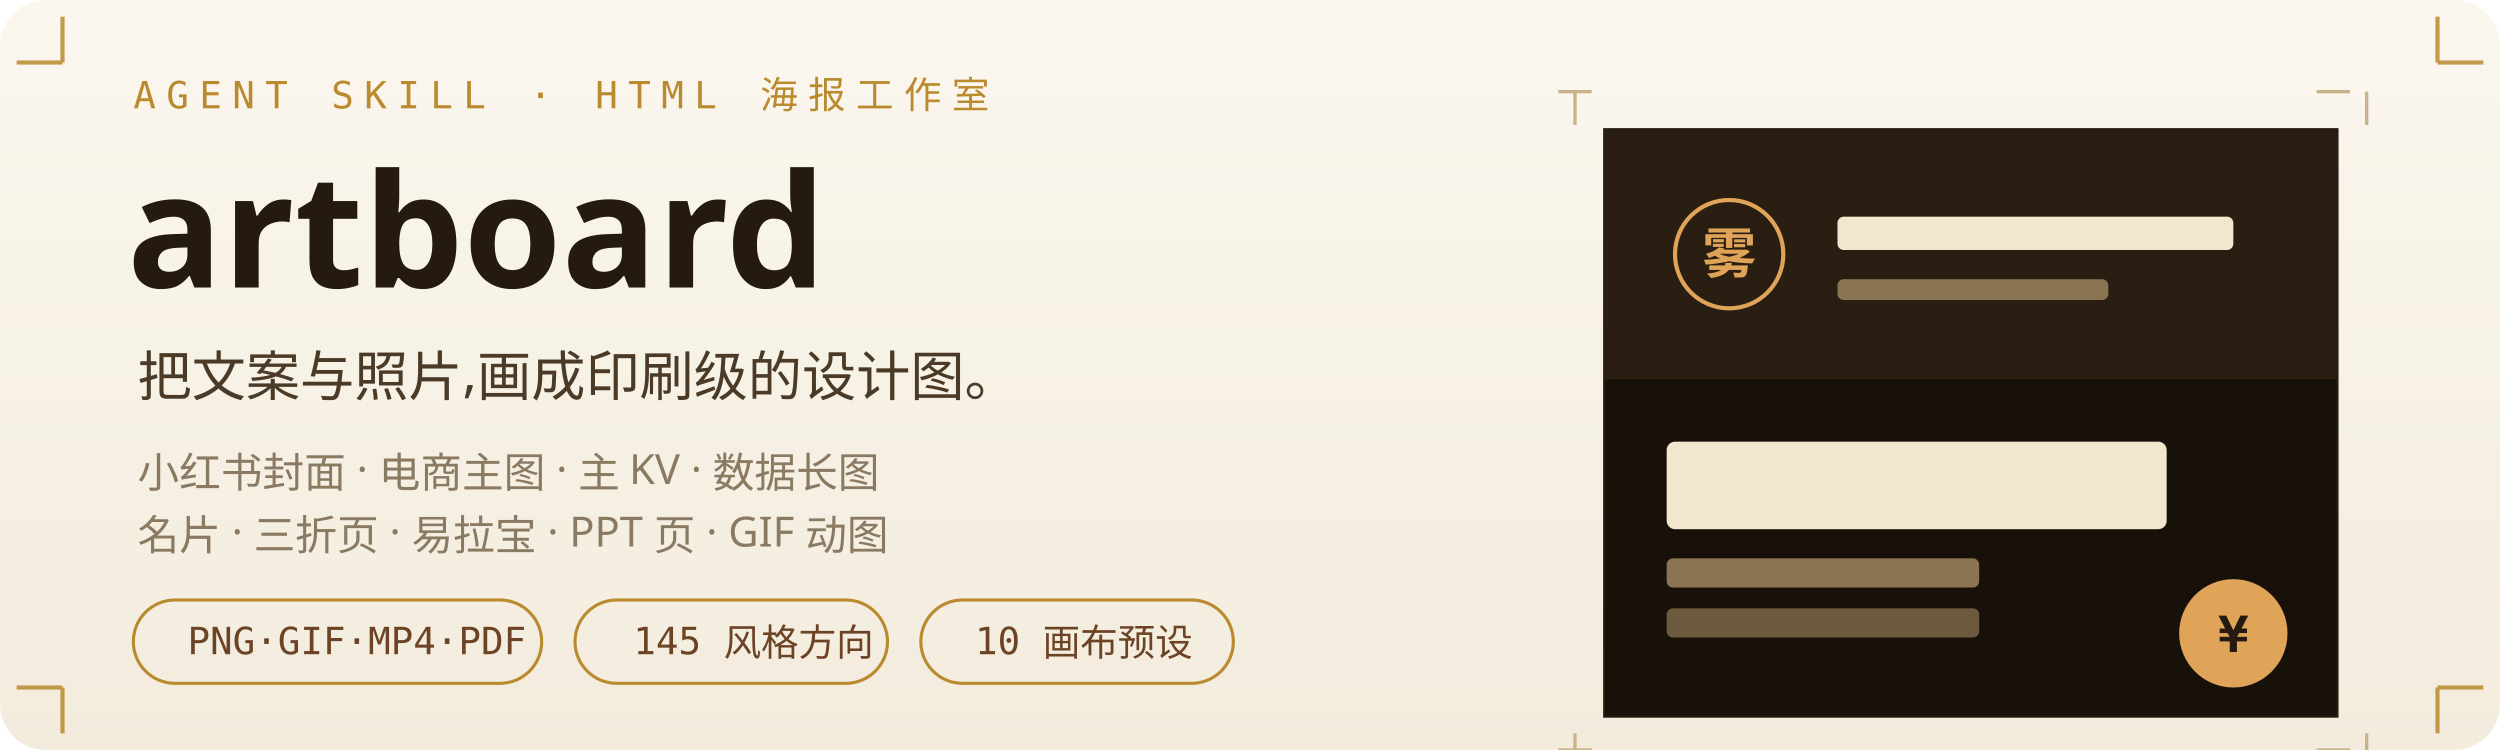
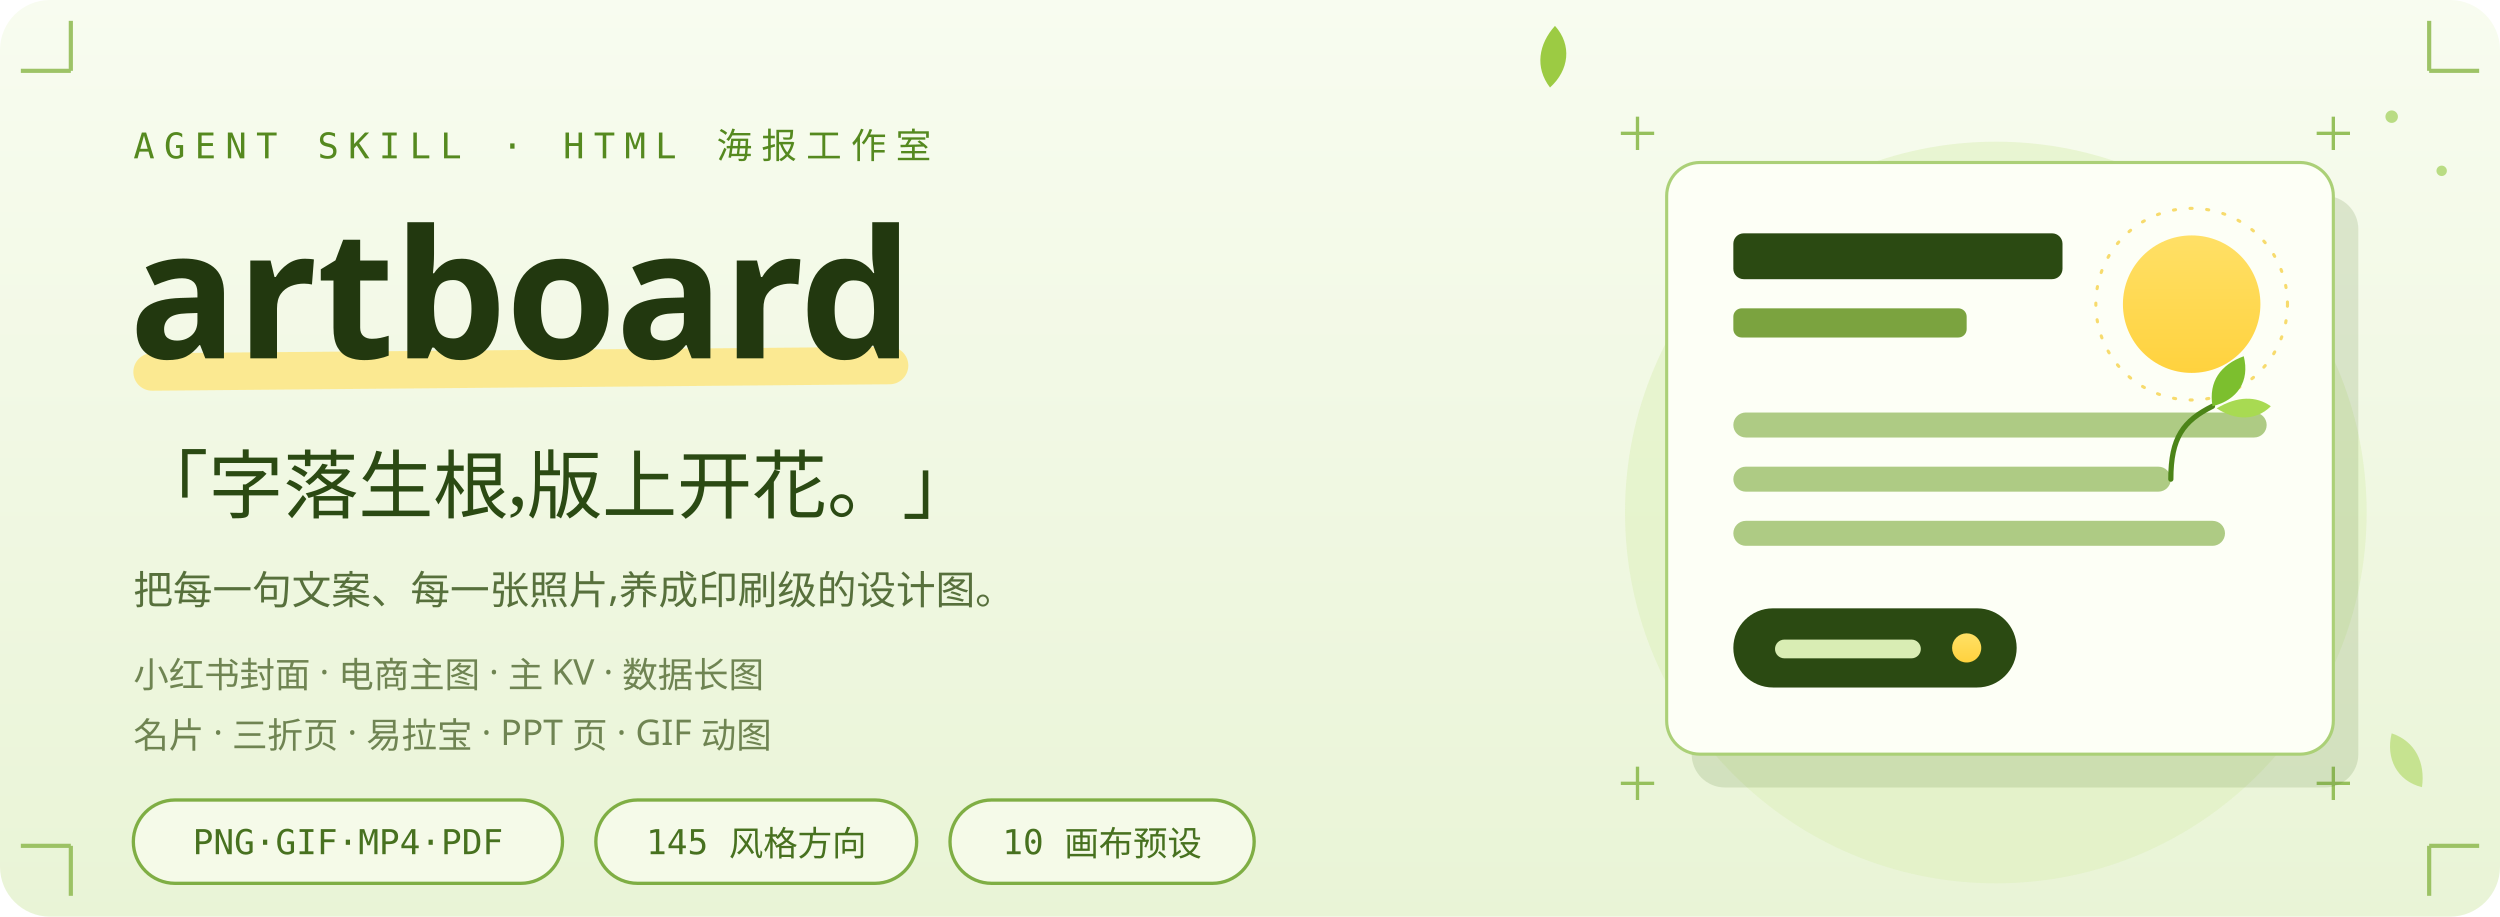
- <svg xmlns="http://www.w3.org/2000/svg" width="1200" height="360" viewBox="0 0 1200 360" role="img" aria-labelledby="t d">
+ <svg xmlns="http://www.w3.org/2000/svg" width="1200" height="440" viewBox="0 0 1200 440" role="img" aria-labelledby="t d">
  <defs>
-     <linearGradient id="paper" x1="0" y1="0" x2="0" y2="1">
-       <stop offset="0" stop-color="#fbf7ef" />
-       <stop offset="1" stop-color="#f3ecdd" />
+     <linearGradient id="bg" x1="0" y1="0" x2="0" y2="1">
+       <stop offset="0" stop-color="#f8fcf0" />
+       <stop offset="1" stop-color="#e9f4d6" />
+     </linearGradient>
+     <linearGradient id="sun" x1="0" y1="0" x2="0" y2="1">
+       <stop offset="0" stop-color="#ffe066" />
+       <stop offset="1" stop-color="#ffd23e" />
    </linearGradient>
  </defs>
-   <rect width="1200" height="360" rx="22" fill="url(#paper)" />
-   <g stroke="#b98a2e" stroke-width="2" opacity=".85">
-     <path d="M30 8v22M8 30h22" />
-     <path d="M1170 8v22M1192 30h-22" />
-     <path d="M30 352v-22M8 330h22" />
-     <path d="M1170 352v-22M1192 330h-22" />
+   <rect width="1200" height="440" rx="24" fill="url(#bg)" />
+   <circle cx="958" cy="246" r="178" fill="#def0bd" opacity=".55" />
+   <g fill="#b9dc83">
+     <circle cx="1148" cy="56" r="3" />
+     <circle cx="1172" cy="82" r="2.5" />
  </g>
-   <g transform="translate(64 52)" font-family="'Segoe UI','Microsoft YaHei','PingFang SC','Noto Sans SC',sans-serif">
-     <text x="0" y="0" font-family="ui-monospace,'Cascadia Mono',Consolas,monospace" font-size="18" letter-spacing="5" fill="#b98a2e">AGENT SKILL · HTML 海报工作室</text>
-     <text x="-3" y="86" font-size="76" font-weight="800" fill="#241a10">artboard</text>
-     <text x="2" y="138" font-size="26" fill="#4a3a26">把文案与照片,画成印刷级的设计图。</text>
-     <text x="2" y="182" font-size="20" fill="#8a7a62">小红书封面 · 电商主图 · 主 KV · 数据长图</text>
-     <text x="2" y="212" font-size="20" fill="#8a7a62">名片 · 三折页 · 易拉宝 · PPT 页 · GIF 动图</text>
-     <g font-family="ui-monospace,'Cascadia Mono',Consolas,monospace" font-size="18" fill="#6d4326">
-       <rect x="0" y="236" width="196" height="40" rx="20" fill="none" stroke="#b98a2e" stroke-width="1.5" />
-       <text x="26" y="262">PNG·GIF·MP4·PDF</text>
-       <rect x="212" y="236" width="150" height="40" rx="20" fill="none" stroke="#b98a2e" stroke-width="1.5" />
-       <text x="240" y="262">145 风格方向</text>
-       <rect x="378" y="236" width="150" height="40" rx="20" fill="none" stroke="#b98a2e" stroke-width="1.5" />
-       <text x="404" y="262">10 画布预设</text>
+   <g stroke="#93bd58" stroke-width="2" opacity=".9" fill="none">
+     <path d="M34 10v24M10 34h24" />
+     <path d="M1166 10v24M1190 34h-24" />
+     <path d="M34 430v-24M10 406h24" />
+     <path d="M1166 430v-24M1190 406h-24" />
+   </g>
+   <g font-family="'Segoe UI','Microsoft YaHei','PingFang SC','Noto Sans SC',sans-serif">
+     <text x="64" y="76" font-family="ui-monospace,'Cascadia Mono',Consolas,monospace" font-size="17" letter-spacing="4.5" fill="#55891f">AGENT SKILL · HTML 海报工作室</text>
+     <rect x="64" y="168" width="372" height="18" rx="9" fill="#ffe36e" opacity=".7" transform="rotate(-.5 250 177)" />
+     <text x="62" y="172" font-size="86" font-weight="800" letter-spacing="-.5" fill="#22380f">artboard</text>
+     <text x="64" y="246" font-family="KaiTi,'Kaiti SC','STKaiti','BiauKai',serif" font-size="36" fill="#2b4a13">「字落生根,版上开花。」</text>
+     <text x="64" y="290" font-size="19" fill="#57703c">把每一句文案、每一张照片,养成印刷级的设计图。</text>
+     <g font-size="17" fill="#6f8452">
+       <text x="64" y="330">小红书封面 · 电商主图 · 主 KV · 数据长图</text>
+       <text x="64" y="359">名片 · 三折页 · 易拉宝 · PPT 页 · GIF 动图</text>
+     </g>
+     <g font-family="ui-monospace,'Cascadia Mono',Consolas,monospace" font-size="16.5" fill="#47711f" text-anchor="middle">
+       <rect x="64" y="384" width="206" height="40" rx="20" fill="#fdfff5" fill-opacity=".55" stroke="#7fae44" stroke-width="1.6" />
+       <text x="167" y="410">PNG·GIF·MP4·PDF</text>
+       <rect x="286" y="384" width="154" height="40" rx="20" fill="#fdfff5" fill-opacity=".55" stroke="#7fae44" stroke-width="1.6" />
+       <text x="363" y="410">145 风格方向</text>
+       <rect x="456" y="384" width="146" height="40" rx="20" fill="#fdfff5" fill-opacity=".55" stroke="#7fae44" stroke-width="1.6" />
+       <text x="529" y="410">10 画布预设</text>
    </g>
  </g>
-   <g transform="translate(756 52)" font-family="'Segoe UI','Microsoft YaHei',sans-serif">
-     <g stroke="#c9b389" stroke-width="1.6">
-       <path d="M-8 -8h16M0 -8v16" />
-       <path d="M372 -8h-16M380 -8v16" />
-       <path d="M-8 308h16M0 300v16" />
-       <path d="M372 308h-16M380 300v16" />
+   <g font-family="'Segoe UI','Microsoft YaHei',sans-serif">
+     <g stroke="#96c05c" stroke-width="1.6" fill="none">
+       <path d="M778 64h16M786 56v16" />
+       <path d="M1112 64h16M1120 56v16" />
+       <path d="M778 376h16M786 368v16" />
+       <path d="M1112 376h16M1120 368v16" />
    </g>
-     <rect x="14" y="10" width="352" height="282" fill="#181109" stroke="#241a10" />
-     <rect x="14" y="10" width="352" height="120" fill="#2a1e13" />
-     <circle cx="74" cy="70" r="26" fill="none" stroke="#e0a458" stroke-width="2" />
-     <text x="74" y="79" text-anchor="middle" font-size="26" font-weight="700" fill="#e0a458">雾</text>
-     <rect x="126" y="52" width="190" height="16" rx="3" fill="#f2e6cf" />
-     <rect x="126" y="82" width="130" height="10" rx="3" fill="#8a7452" />
-     <rect x="44" y="160" width="240" height="42" rx="4" fill="#f2e6cf" />
-     <rect x="44" y="216" width="150" height="14" rx="3" fill="#8a7452" />
-     <rect x="44" y="240" width="150" height="14" rx="3" fill="#6d5a3e" />
-     <circle cx="316" cy="252" r="26" fill="#e0a458" />
-     <text x="316" y="261" text-anchor="middle" font-family="ui-monospace,Menlo,monospace" font-size="24" font-weight="700" fill="#241a10">¥</text>
+     <rect x="812" y="94" width="320" height="284" rx="16" fill="#4e7526" opacity=".16" />
+     <rect x="800" y="78" width="320" height="284" rx="16" fill="#fdfff6" stroke="#abd077" stroke-width="1.5" />
+     <circle cx="1052" cy="146" r="46" fill="none" stroke="#f5cf3f" stroke-width="1.5" stroke-dasharray="1 7" stroke-linecap="round" opacity=".75" />
+     <circle cx="1052" cy="146" r="33" fill="url(#sun)" />
+     <rect x="832" y="112" width="158" height="22" rx="5" fill="#2b4a12" />
+     <rect x="832" y="148" width="112" height="14" rx="4" fill="#7ba33f" />
+     <rect x="832" y="198" width="256" height="12" rx="6" fill="#aecb84" />
+     <rect x="832" y="224" width="210" height="12" rx="6" fill="#aecb84" />
+     <rect x="832" y="250" width="236" height="12" rx="6" fill="#aecb84" />
+     <path d="M1042 230C1042 210 1048 202 1062 195" stroke="#4c8418" stroke-width="2.5" fill="none" stroke-linecap="round" />
+     <g transform="translate(1062 195)">
+       <path d="M0 0C-2 -12 4 -20 15 -24C18 -12 12 -3 0 0Z" fill="#7cbf2e" />
+       <path d="M2 1C12 -5 21 -5 28 0C21 7 11 7 2 1Z" fill="#a8da52" />
+     </g>
+     <rect x="832" y="292" width="136" height="38" rx="19" fill="#2b4a12" />
+     <rect x="852" y="307" width="70" height="9" rx="4.5" fill="#d9edb4" />
+     <circle cx="944" cy="311" r="7" fill="url(#sun)" />
+   </g>
+   <g transform="translate(744 42) rotate(-28)">
+     <path d="M0 0C-2 -12 5 -21 16 -25C19 -13 12 -3 0 0Z" fill="#9ccb43" />
+   </g>
+   <g transform="translate(1148 352) rotate(118)">
+     <path d="M0 0C-2 -12 5 -21 16 -25C19 -13 12 -3 0 0Z" fill="#c6e390" />
  </g>
</svg>
